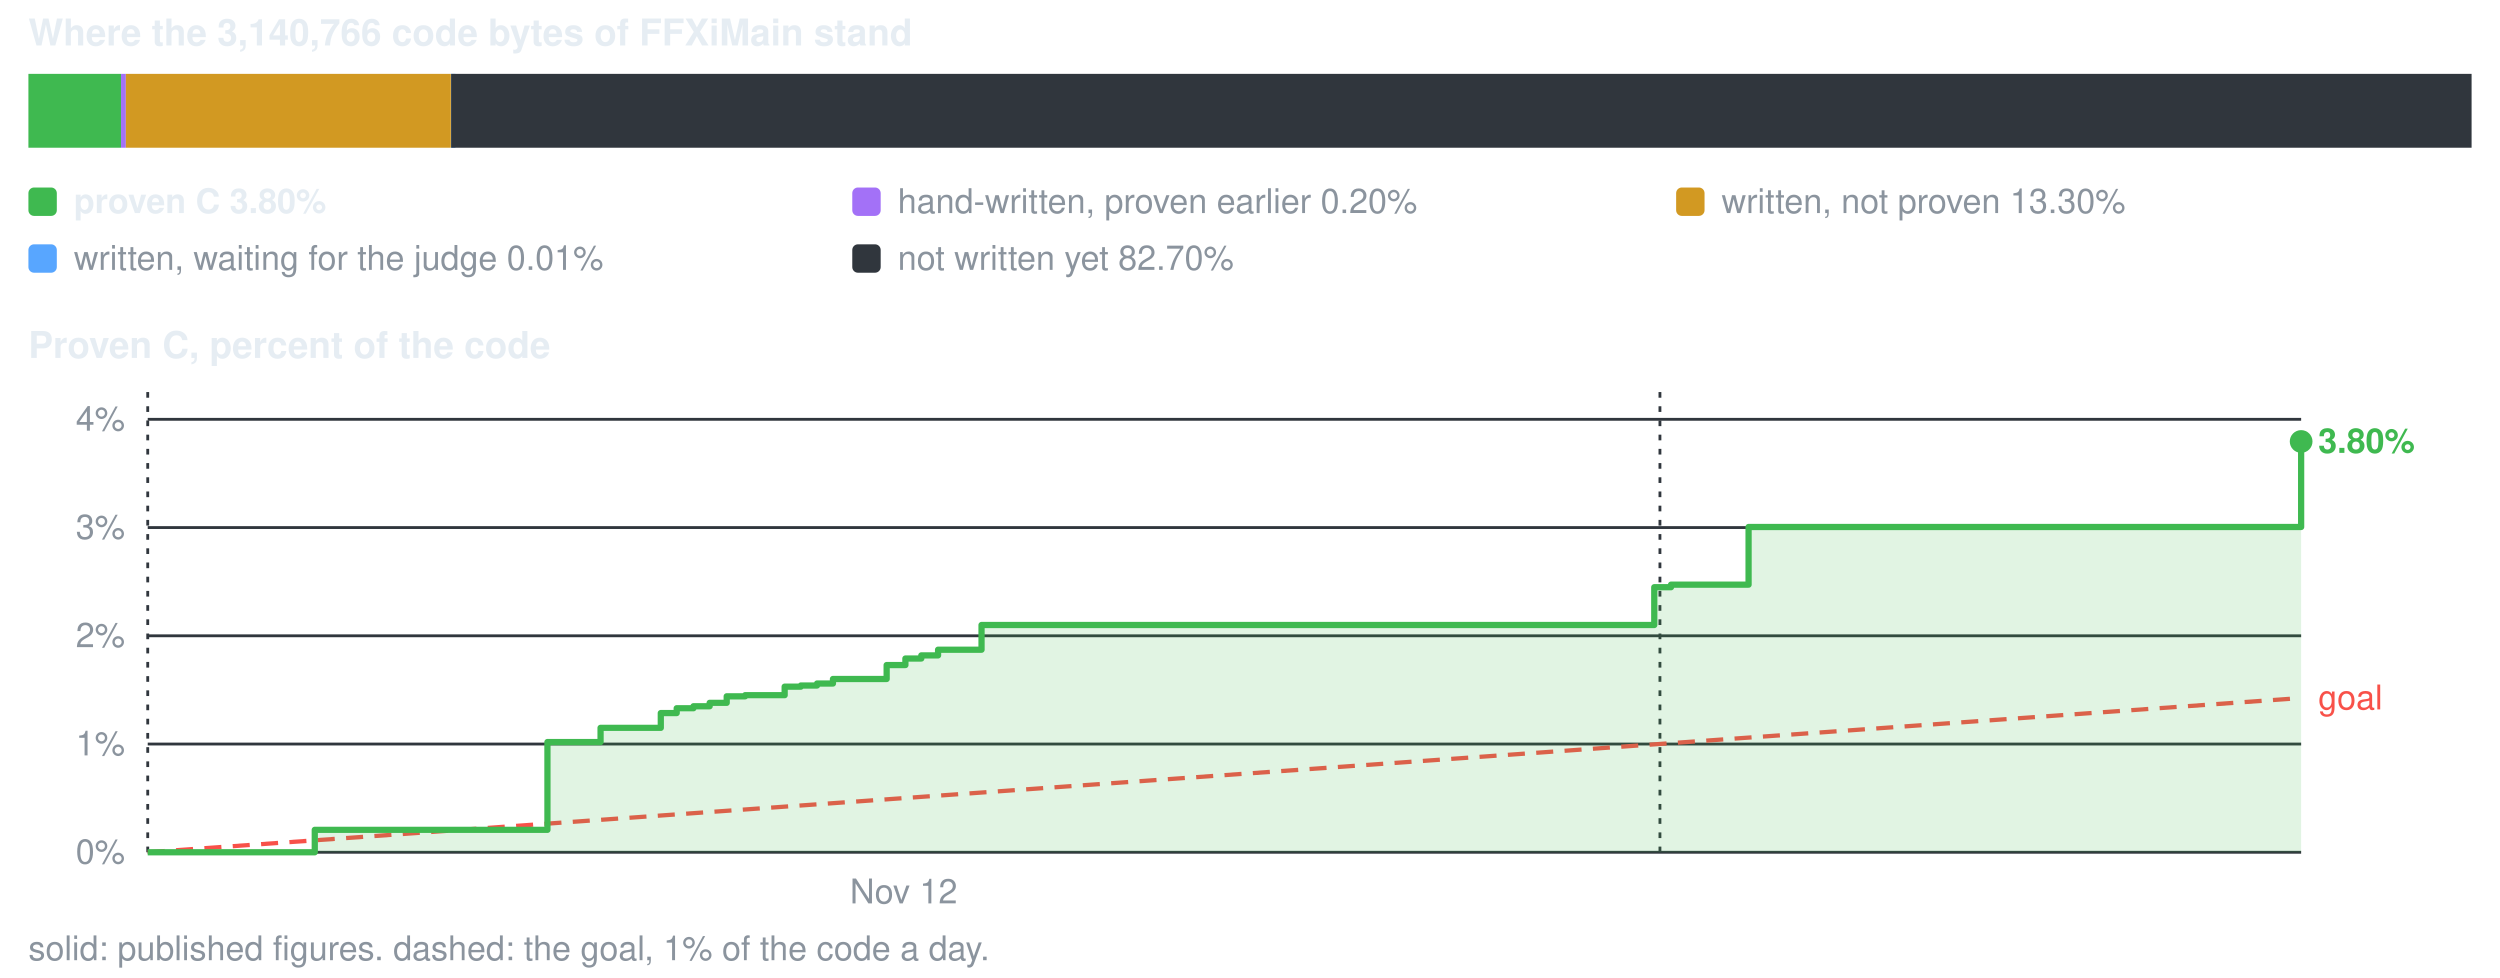
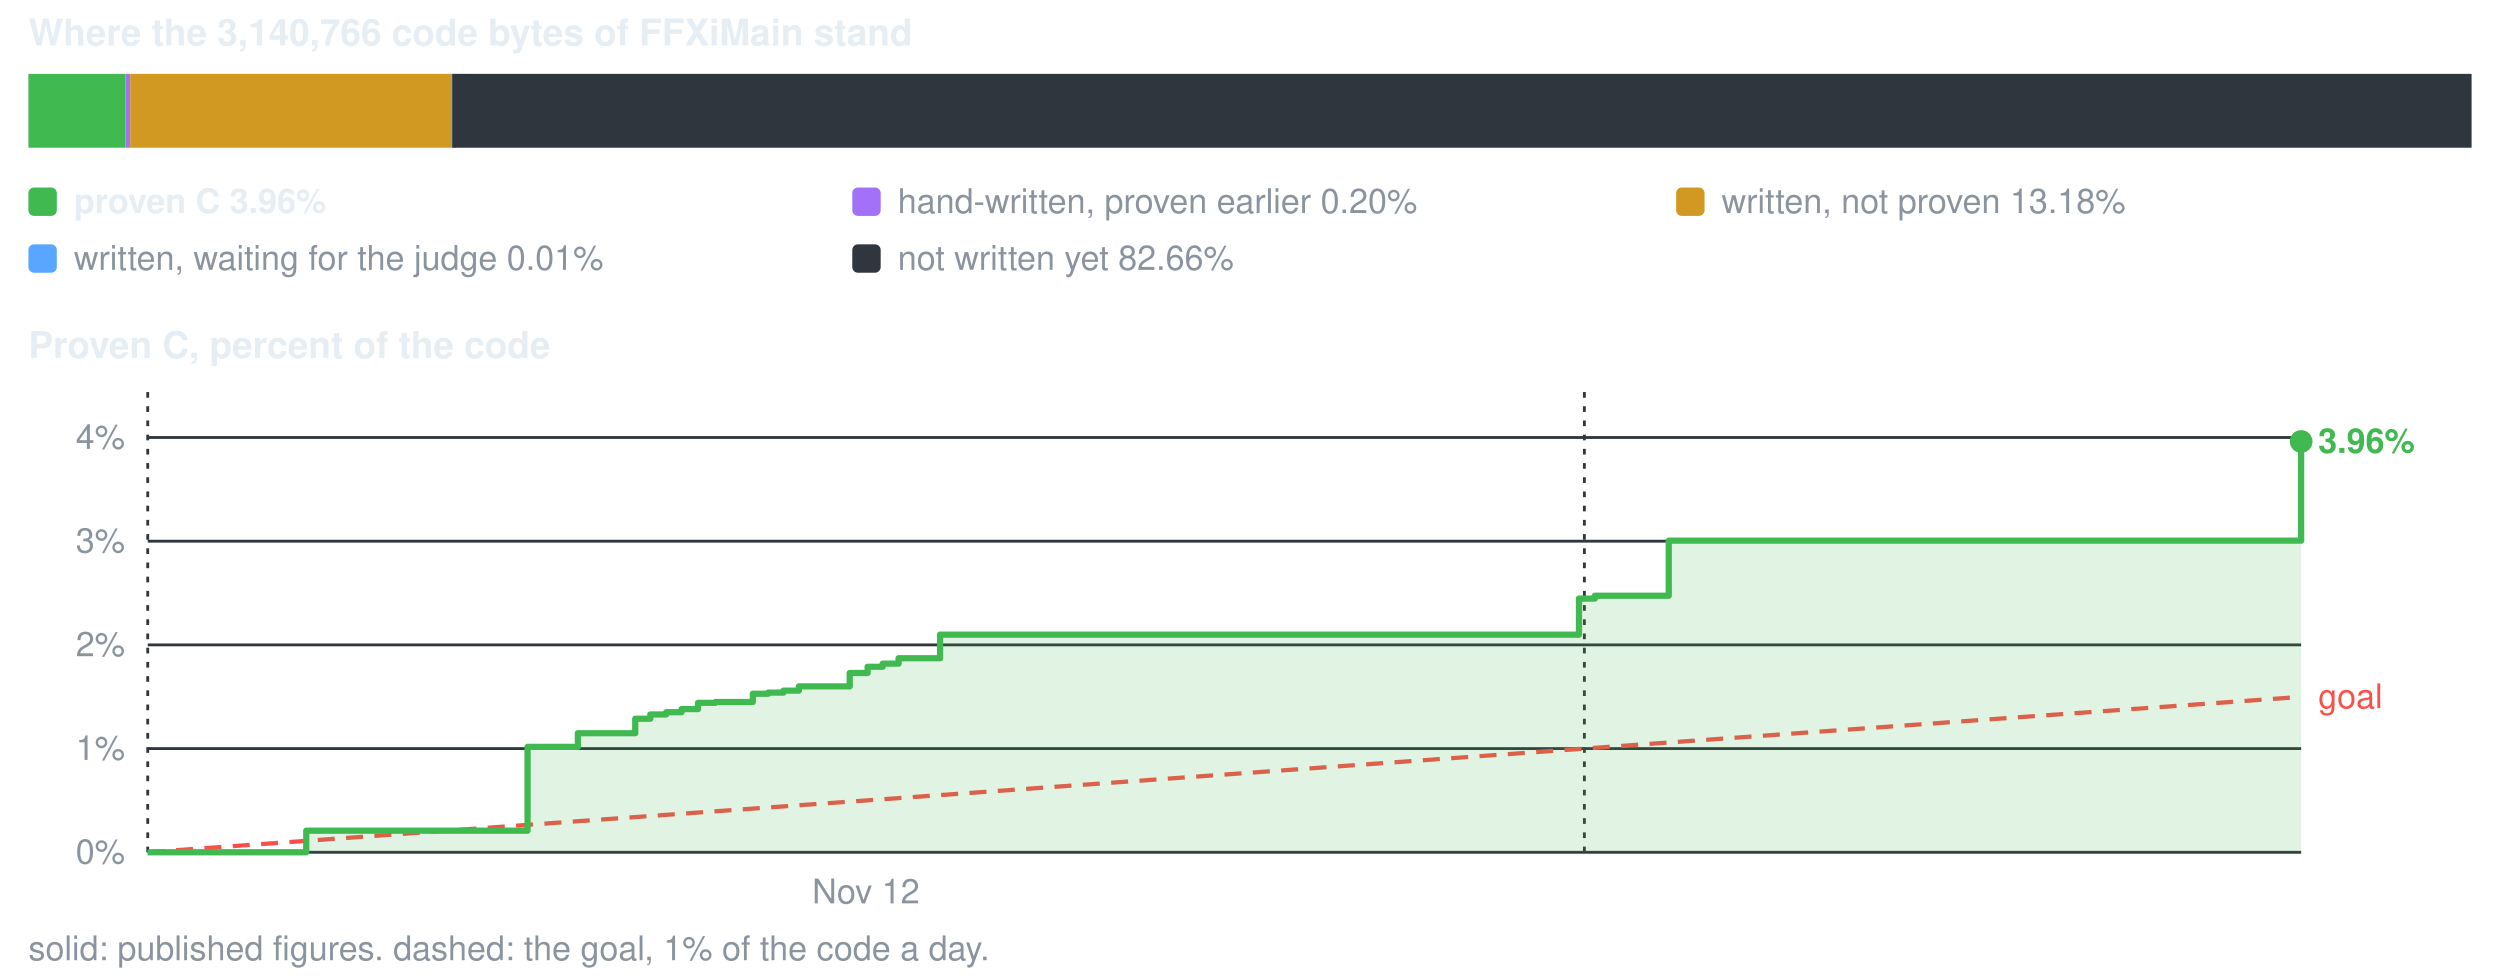
<svg xmlns="http://www.w3.org/2000/svg" viewBox="0 0 880 344" width="880" height="344" role="img" aria-label="conversion progress">
  <style>text{font-family:-apple-system,BlinkMacSystemFont,'Segoe UI',Helvetica,Arial,sans-serif;font-size:12px;fill:#8b949e}.s{fill:#e6edf3;font-weight:600}.b{font-size:13px}</style>
  <text x="10" y="16" class="s b">Where the 3,140,766 code bytes of FFXiMain stand</text>
-   <rect x="10.0" y="26" width="32.6" height="26" fill="#3fb950" />
-   <rect x="42.6" y="26" width="1.7" height="26" fill="#a371f7" />
-   <rect x="44.3" y="26" width="114.4" height="26" fill="#d29922" />
-   <rect x="158.8" y="26" width="1.5" height="26" fill="#58a6ff" />
-   <rect x="158.8" y="26" width="711.2" height="26" fill="#30363d" />
+   <rect x="10.0" y="26" width="34.1" height="26" fill="#3fb950" />
+   <rect x="44.1" y="26" width="1.7" height="26" fill="#a371f7" />
+   <rect x="45.8" y="26" width="113.3" height="26" fill="#d29922" />
+   <rect x="159.1" y="26" width="1.5" height="26" fill="#58a6ff" />
+   <rect x="159.2" y="26" width="710.8" height="26" fill="#30363d" />
  <rect x="10" y="66" width="10" height="10" rx="2" fill="#3fb950" />
-   <text x="26" y="75" class="s">proven C 3.80%</text>
+   <text x="26" y="75" class="s">proven C 3.96%</text>
  <rect x="300" y="66" width="10" height="10" rx="2" fill="#a371f7" />
  <text x="316" y="75">hand-written, proven earlier 0.20%</text>
  <rect x="590" y="66" width="10" height="10" rx="2" fill="#d29922" />
-   <text x="606" y="75">written, not proven 13.30%</text>
+   <text x="606" y="75">written, not proven 13.18%</text>
  <rect x="10" y="86" width="10" height="10" rx="2" fill="#58a6ff" />
  <text x="26" y="95">written, waiting for the judge 0.01%</text>
  <rect x="300" y="86" width="10" height="10" rx="2" fill="#30363d" />
-   <text x="316" y="95">not written yet 82.70%</text>
+   <text x="316" y="95">not written yet 82.66%</text>
  <text x="10" y="126" class="s b">Proven C, percent of the code</text>
  <line x1="52" y1="300.0" x2="810" y2="300.0" stroke="#30363d" stroke-width="1" />
  <text x="44" y="304.0" text-anchor="end">0%</text>
-   <line x1="52" y1="261.9" x2="810" y2="261.9" stroke="#30363d" stroke-width="1" />
-   <text x="44" y="265.9" text-anchor="end">1%</text>
-   <line x1="52" y1="223.8" x2="810" y2="223.8" stroke="#30363d" stroke-width="1" />
-   <text x="44" y="227.8" text-anchor="end">2%</text>
-   <line x1="52" y1="185.7" x2="810" y2="185.7" stroke="#30363d" stroke-width="1" />
-   <text x="44" y="189.7" text-anchor="end">3%</text>
-   <line x1="52" y1="147.6" x2="810" y2="147.6" stroke="#30363d" stroke-width="1" />
-   <text x="44" y="151.6" text-anchor="end">4%</text>
+   <line x1="52" y1="263.5" x2="810" y2="263.5" stroke="#30363d" stroke-width="1" />
+   <text x="44" y="267.5" text-anchor="end">1%</text>
+   <line x1="52" y1="227.0" x2="810" y2="227.0" stroke="#30363d" stroke-width="1" />
+   <text x="44" y="231.0" text-anchor="end">2%</text>
+   <line x1="52" y1="190.5" x2="810" y2="190.5" stroke="#30363d" stroke-width="1" />
+   <text x="44" y="194.5" text-anchor="end">3%</text>
+   <line x1="52" y1="154.0" x2="810" y2="154.0" stroke="#30363d" stroke-width="1" />
+   <text x="44" y="158.0" text-anchor="end">4%</text>
  <line x1="52.0" y1="138" x2="52.0" y2="300" stroke="#30363d" stroke-width="1" stroke-dasharray="2 3" />
-   <text x="318.1" y="318" text-anchor="middle">Nov 12</text>
-   <line x1="584.3" y1="138" x2="584.3" y2="300" stroke="#30363d" stroke-width="1" stroke-dasharray="2 3" />
-   <line x1="52.0" y1="300.0" x2="810.0" y2="245.7" stroke="#f85149" stroke-width="1.5" stroke-dasharray="6 4" />
-   <text x="816.0" y="249.7" style="fill:#f85149">goal</text>
-   <path d="M52.0 300.0 H110.8 V292.1 H192.7 V261.2 H211.4 V256.2 H232.6 V251.0 H238.2 V249.3 H244.1 V248.6 H249.8 V247.4 H255.8 V245.1 H262.3 V244.7 H276.2 V241.7 H281.9 V241.3 H287.6 V240.6 H293.2 V239.0 H312.1 V234.1 H318.7 V231.8 H324.3 V230.7 H330.2 V228.7 H345.5 V220.0 H582.3 V206.7 H582.4 V206.7 H588.2 V205.8 H615.5 V185.5 H810.0 V155.4 V300.0 H52.0 Z" fill="#3fb950" fill-opacity="0.16" />
-   <path d="M52.0 300.0 H110.8 V292.1 H192.7 V261.2 H211.4 V256.2 H232.6 V251.0 H238.2 V249.3 H244.1 V248.6 H249.8 V247.4 H255.8 V245.1 H262.3 V244.7 H276.2 V241.7 H281.9 V241.3 H287.6 V240.6 H293.2 V239.0 H312.1 V234.1 H318.7 V231.8 H324.3 V230.7 H330.2 V228.7 H345.5 V220.0 H582.3 V206.7 H582.4 V206.7 H588.2 V205.8 H615.5 V185.5 H810.0 V155.4" fill="none" stroke="#3fb950" stroke-width="2.2" stroke-linejoin="round" />
+   <text x="304.8" y="318" text-anchor="middle">Nov 12</text>
+   <line x1="557.7" y1="138" x2="557.7" y2="300" stroke="#30363d" stroke-width="1" stroke-dasharray="2 3" />
+   <line x1="52.0" y1="300.0" x2="810.0" y2="245.3" stroke="#f85149" stroke-width="1.5" stroke-dasharray="6 4" />
+   <text x="816.0" y="249.3" style="fill:#f85149">goal</text>
+   <path d="M52.0 300.0 H107.8 V292.4 H185.7 V262.9 H203.4 V258.1 H223.6 V253.0 H228.9 V251.5 H234.5 V250.7 H239.9 V249.6 H245.7 V247.4 H251.8 V247.1 H265.0 V244.2 H270.4 V243.8 H275.8 V243.1 H281.2 V241.6 H299.1 V236.9 H305.4 V234.7 H310.7 V233.6 H316.3 V231.7 H330.9 V223.4 H555.8 V210.7 H555.9 V210.7 H561.4 V209.7 H587.4 V190.3 H810.0 V155.4 V300.0 H52.0 Z" fill="#3fb950" fill-opacity="0.16" />
+   <path d="M52.0 300.0 H107.8 V292.4 H185.7 V262.9 H203.4 V258.1 H223.6 V253.0 H228.9 V251.5 H234.5 V250.7 H239.9 V249.6 H245.7 V247.4 H251.8 V247.1 H265.0 V244.2 H270.4 V243.8 H275.8 V243.1 H281.2 V241.6 H299.1 V236.9 H305.4 V234.7 H310.7 V233.6 H316.3 V231.7 H330.9 V223.4 H555.8 V210.7 H555.9 V210.7 H561.4 V209.7 H587.4 V190.3 H810.0 V155.4" fill="none" stroke="#3fb950" stroke-width="2.2" stroke-linejoin="round" />
  <circle cx="810.0" cy="155.4" r="4" fill="#3fb950" />
-   <text x="816.0" y="159.4" class="s" style="fill:#3fb950">3.80%</text>
+   <text x="816.0" y="159.4" class="s" style="fill:#3fb950">3.96%</text>
  <text x="10" y="338">solid: published figures. dashed: the goal, 1% of the code a day.</text>
</svg>
